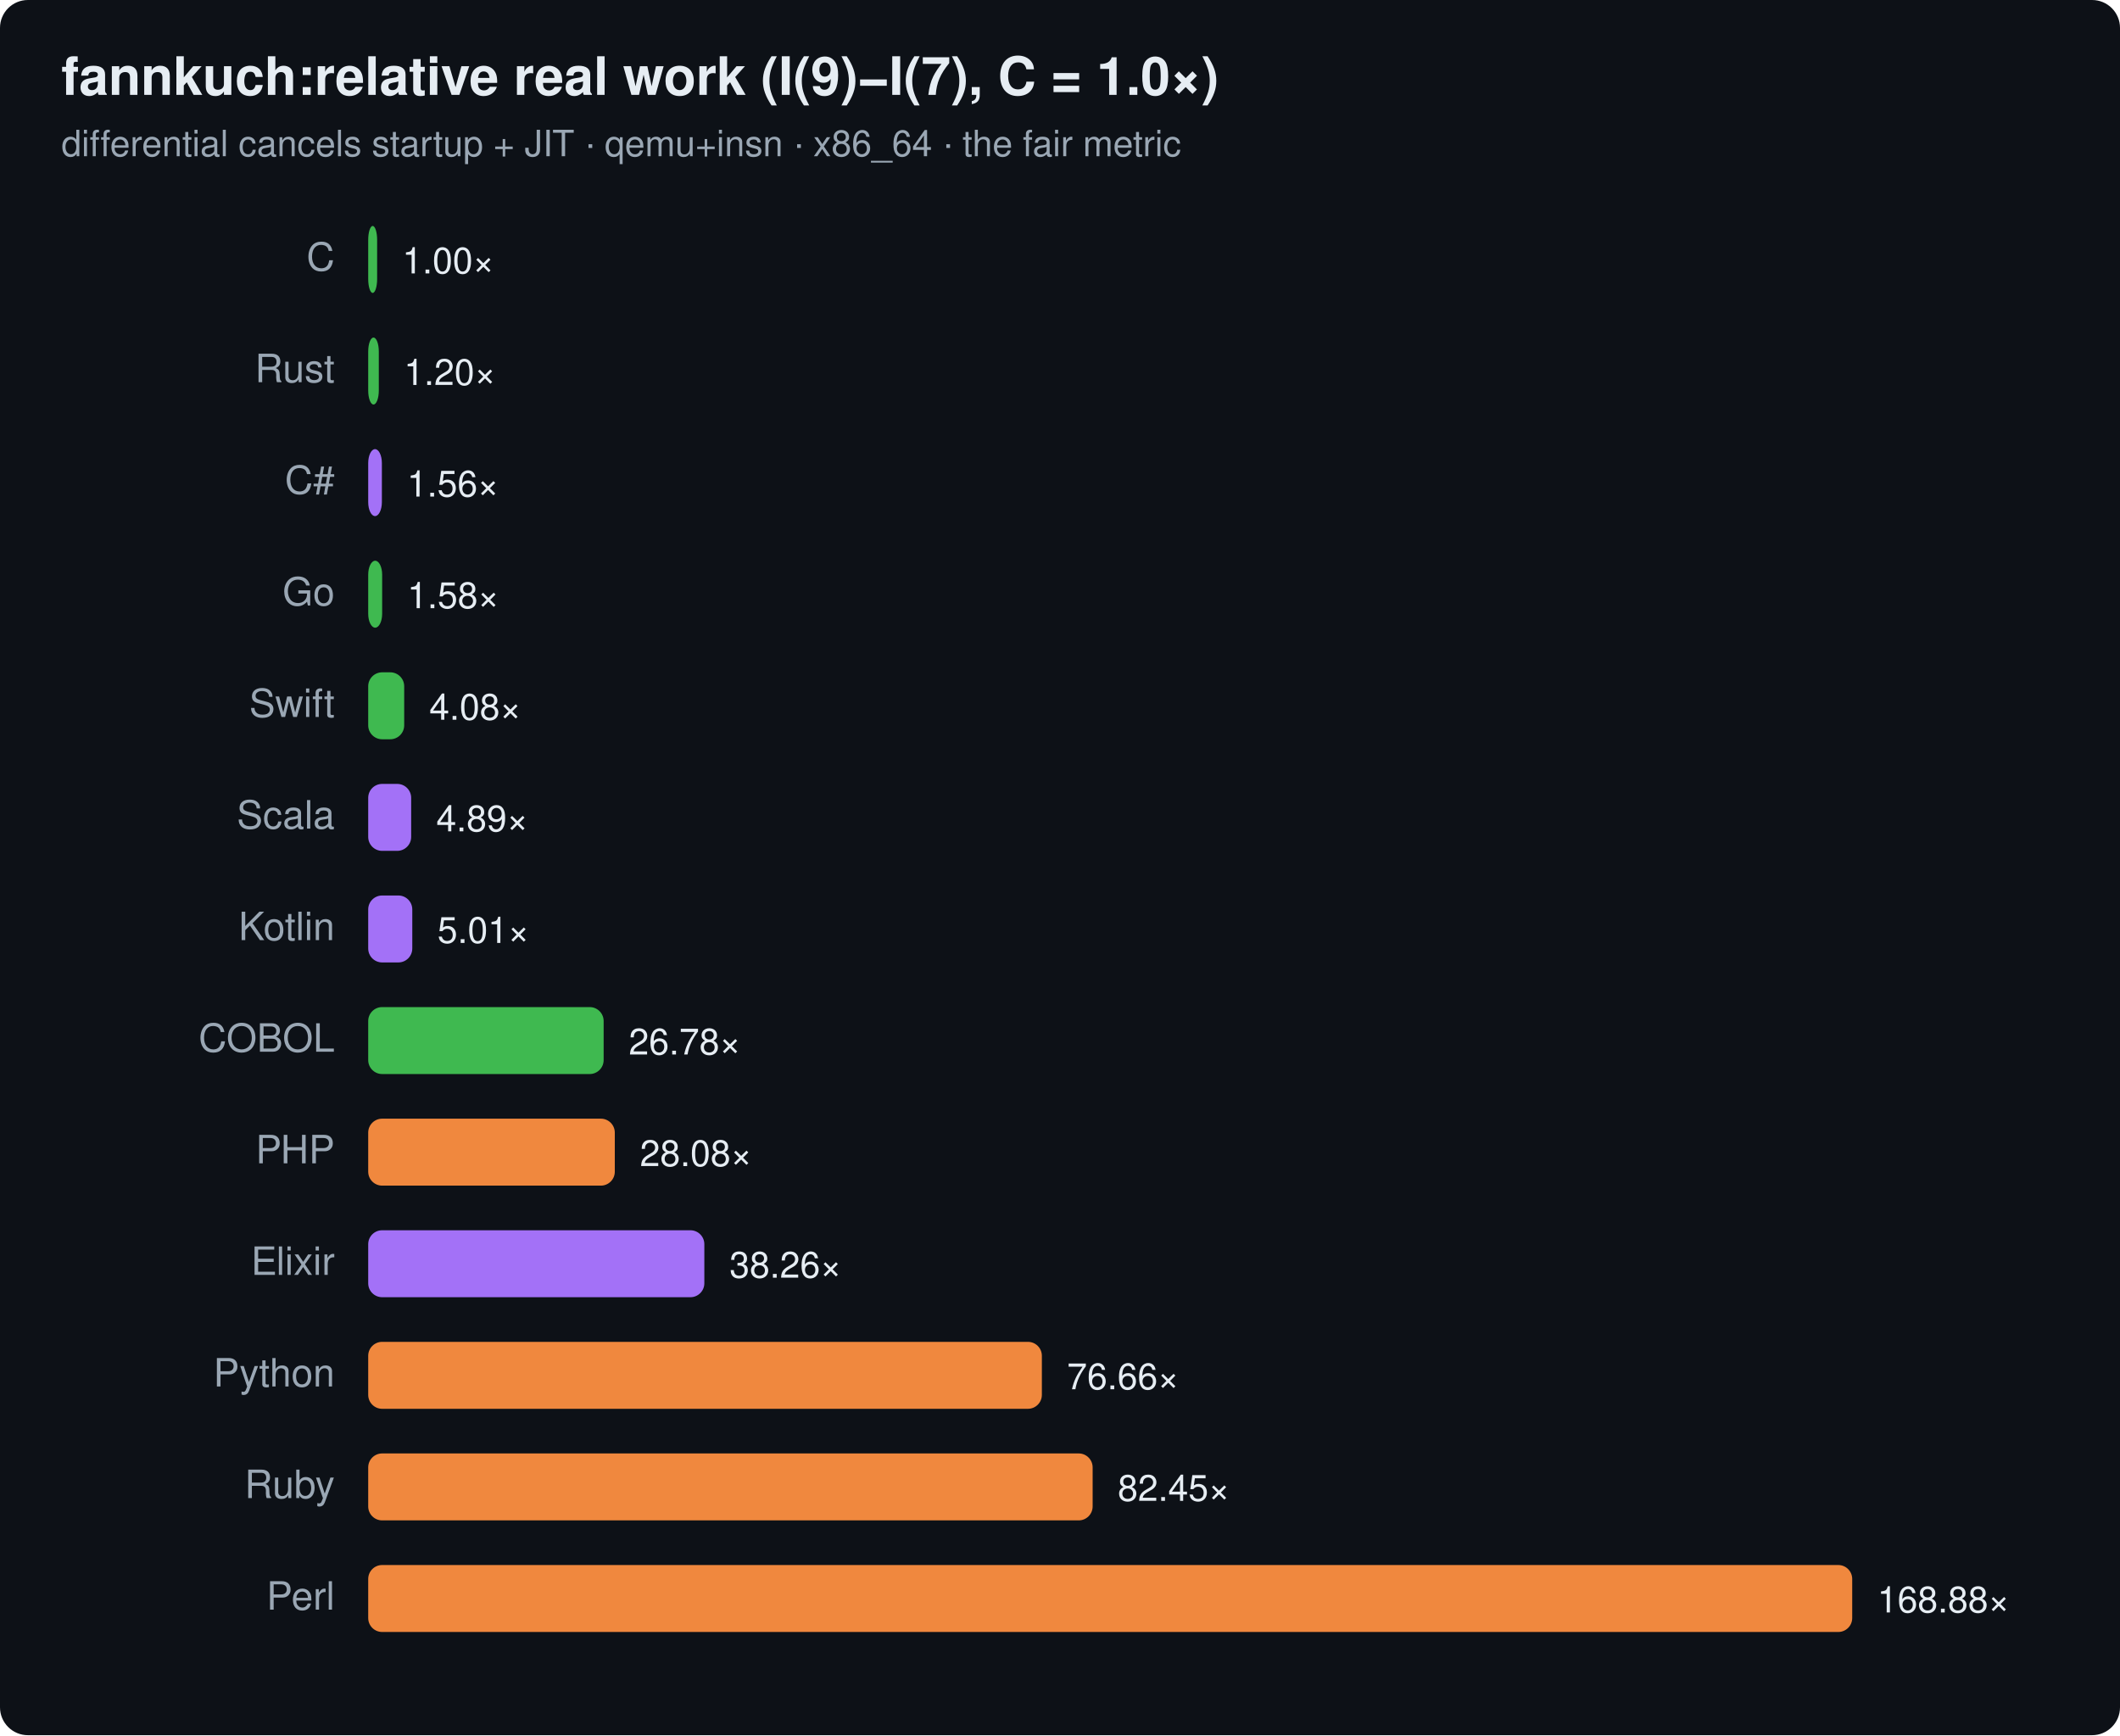
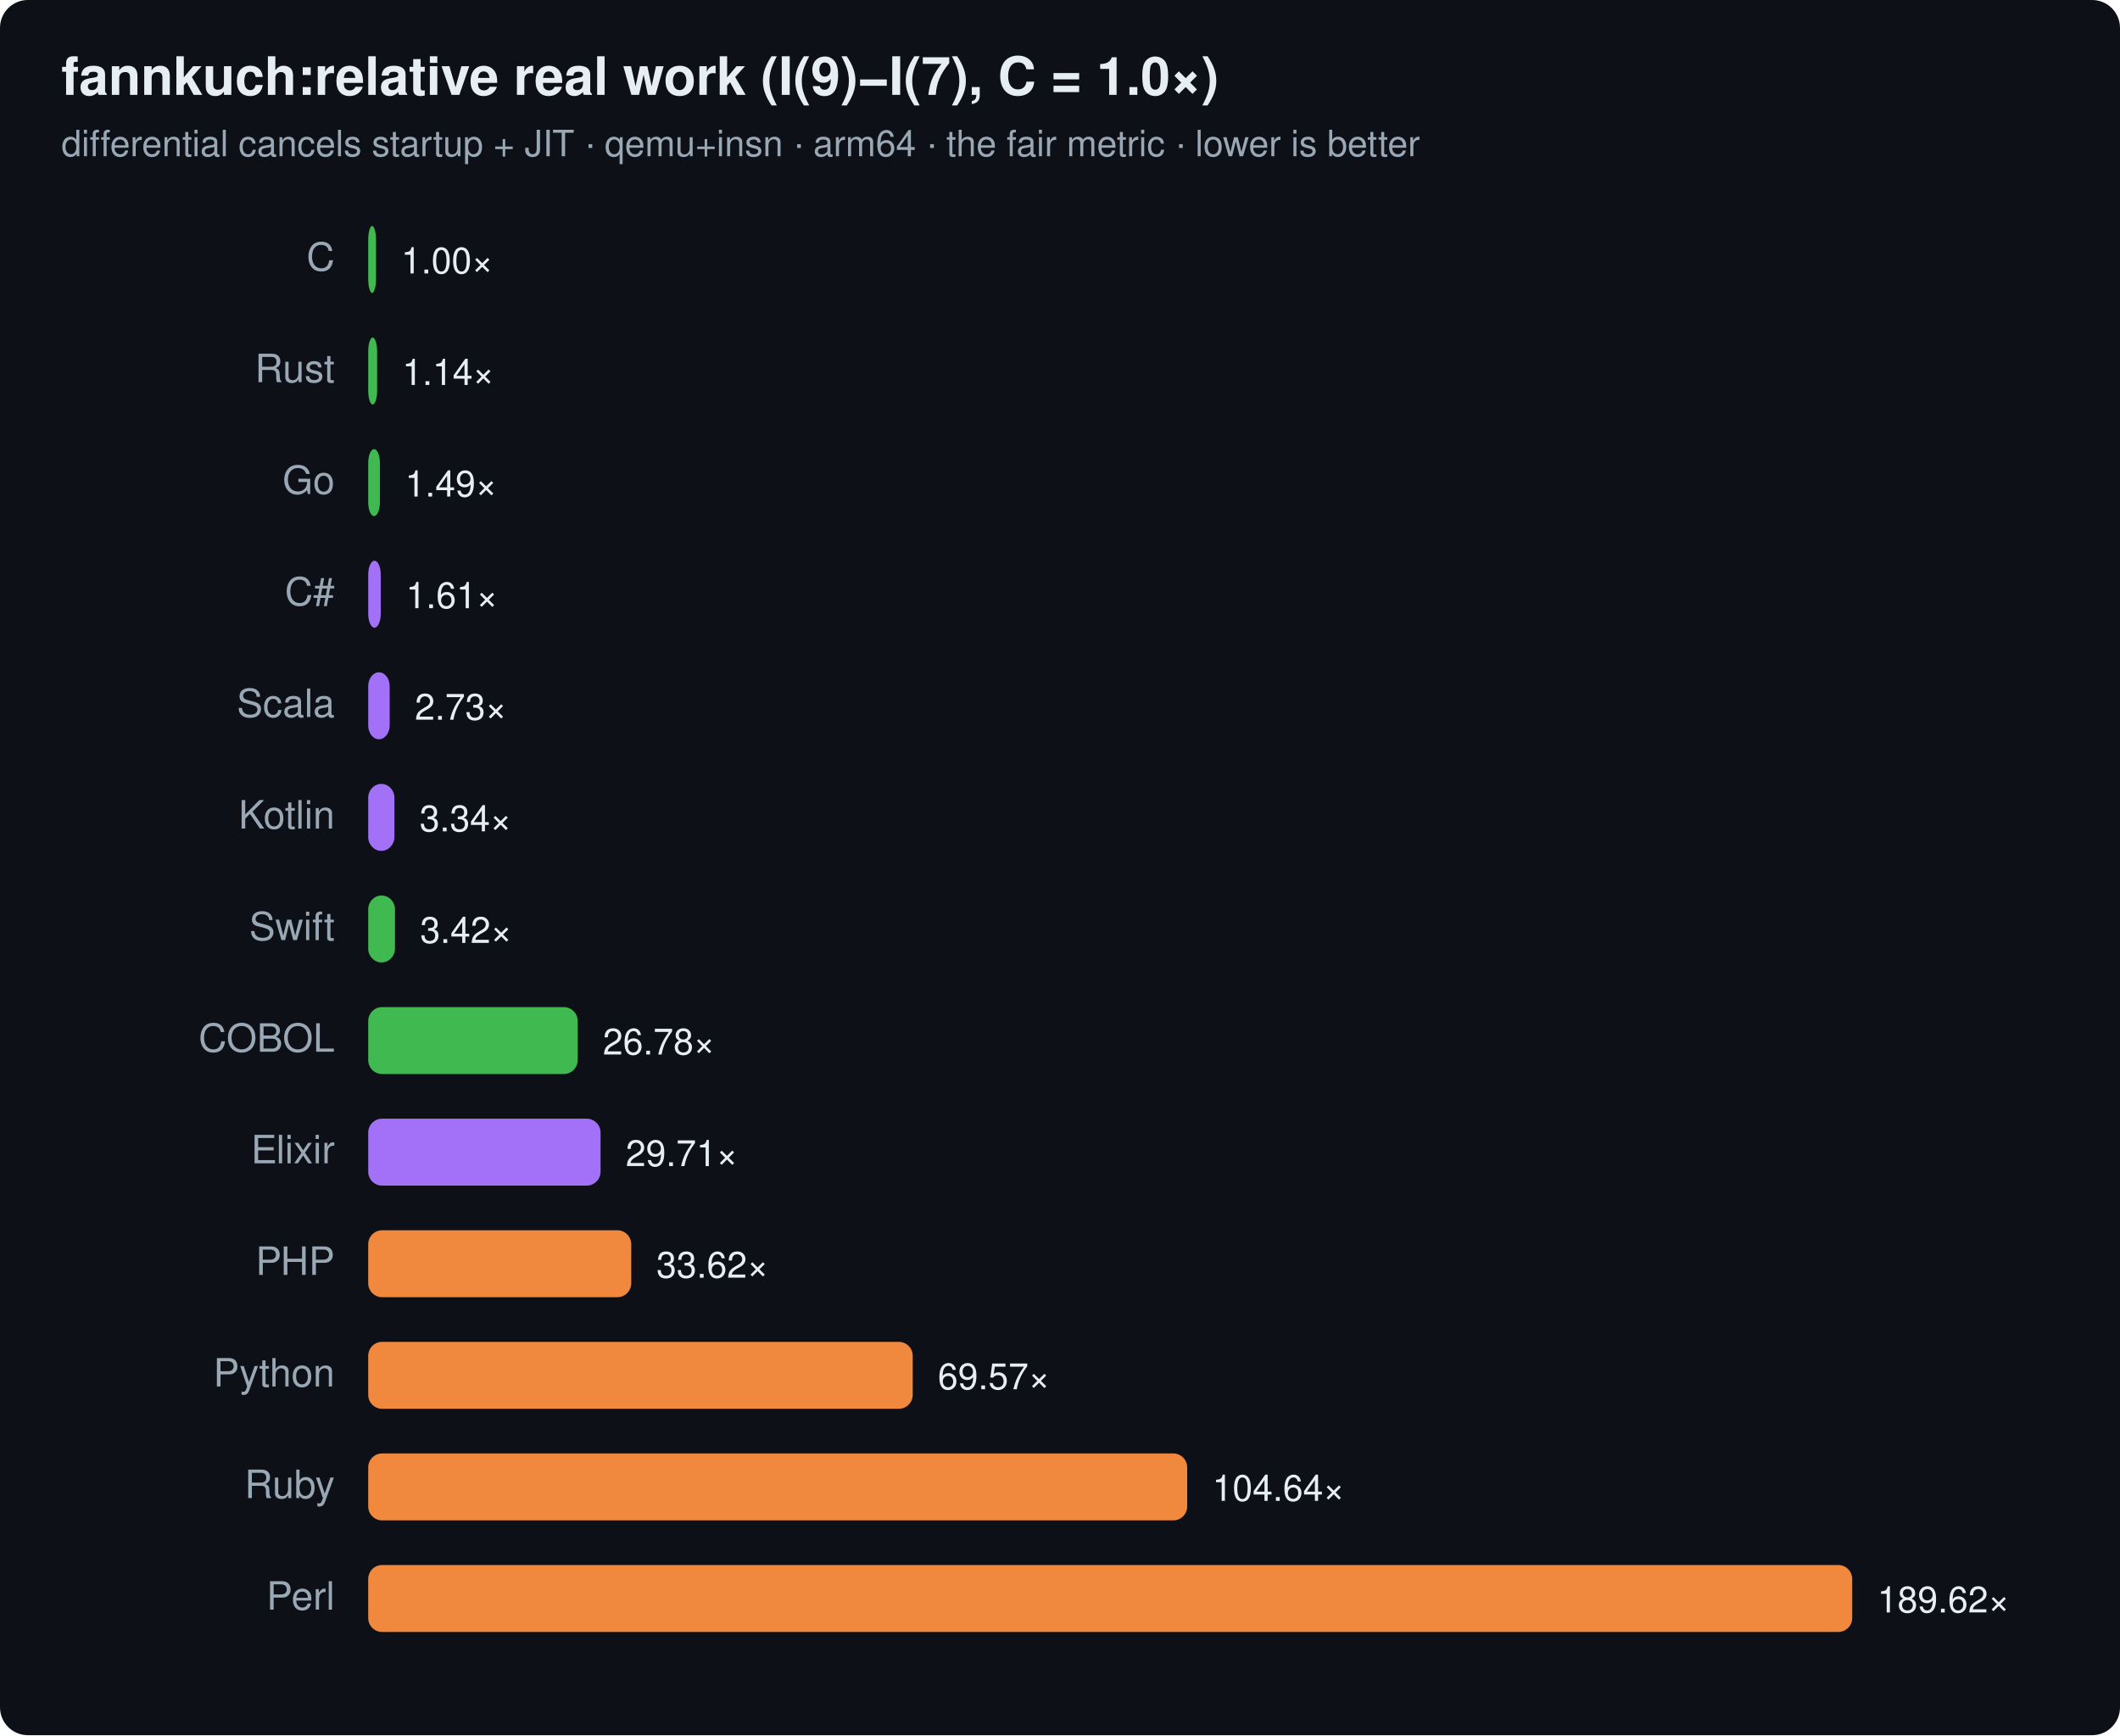
<svg xmlns="http://www.w3.org/2000/svg" width="760" height="622" viewBox="0 0 760 622" font-family="ui-sans-serif,system-ui,Segoe UI,Helvetica,Arial">
  <rect width="760" height="622" rx="10" fill="#0d1117" />
  <text x="22" y="34" font-size="19" font-weight="700" fill="#e6edf3">fannkuch:relative real work (I(9)−I(7), C = 1.0×)</text>
-   <text x="22" y="56" font-size="13" fill="#9aa7b4">differential cancels startup + JIT · qemu+insn · x86_64 · the fair metric</text>
+   <text x="22" y="56" font-size="13" fill="#9aa7b4">differential cancels startup + JIT · qemu+insn · arm64 · the fair metric · lower is better</text>
  <text x="120" y="97" text-anchor="end" font-size="14" fill="#9aa7b4">C</text>
-   <rect x="132" y="81" width="3.2" height="24" rx="5" fill="#3fb950" />
-   <text x="144.2" y="98" font-size="13" fill="#e6edf3">1.00×</text>
+   <rect x="132" y="81" width="2.8" height="24" rx="5" fill="#3fb950" />
+   <text x="143.8" y="98" font-size="13" fill="#e6edf3">1.00×</text>
  <text x="120" y="137" text-anchor="end" font-size="14" fill="#9aa7b4">Rust</text>
-   <rect x="132" y="121" width="3.8" height="24" rx="5" fill="#3fb950" />
-   <text x="144.8" y="138" font-size="13" fill="#e6edf3">1.20×</text>
-   <text x="120" y="177" text-anchor="end" font-size="14" fill="#9aa7b4">C#</text>
-   <rect x="132" y="161" width="4.9" height="24" rx="5" fill="#a371f7" />
-   <text x="145.9" y="178" font-size="13" fill="#e6edf3">1.56×</text>
-   <text x="120" y="217" text-anchor="end" font-size="14" fill="#9aa7b4">Go</text>
-   <rect x="132" y="201" width="5.0" height="24" rx="5" fill="#3fb950" />
-   <text x="146.0" y="218" font-size="13" fill="#e6edf3">1.58×</text>
-   <text x="120" y="257" text-anchor="end" font-size="14" fill="#9aa7b4">Swift</text>
-   <rect x="132" y="241" width="12.9" height="24" rx="5" fill="#3fb950" />
-   <text x="153.9" y="258" font-size="13" fill="#e6edf3">4.08×</text>
-   <text x="120" y="297" text-anchor="end" font-size="14" fill="#9aa7b4">Scala</text>
-   <rect x="132" y="281" width="15.4" height="24" rx="5" fill="#a371f7" />
-   <text x="156.4" y="298" font-size="13" fill="#e6edf3">4.89×</text>
-   <text x="120" y="337" text-anchor="end" font-size="14" fill="#9aa7b4">Kotlin</text>
-   <rect x="132" y="321" width="15.8" height="24" rx="5" fill="#a371f7" />
-   <text x="156.8" y="338" font-size="13" fill="#e6edf3">5.01×</text>
+   <rect x="132" y="121" width="3.2" height="24" rx="5" fill="#3fb950" />
+   <text x="144.2" y="138" font-size="13" fill="#e6edf3">1.14×</text>
+   <text x="120" y="177" text-anchor="end" font-size="14" fill="#9aa7b4">Go</text>
+   <rect x="132" y="161" width="4.2" height="24" rx="5" fill="#3fb950" />
+   <text x="145.2" y="178" font-size="13" fill="#e6edf3">1.49×</text>
+   <text x="120" y="217" text-anchor="end" font-size="14" fill="#9aa7b4">C#</text>
+   <rect x="132" y="201" width="4.5" height="24" rx="5" fill="#a371f7" />
+   <text x="145.5" y="218" font-size="13" fill="#e6edf3">1.61×</text>
+   <text x="120" y="257" text-anchor="end" font-size="14" fill="#9aa7b4">Scala</text>
+   <rect x="132" y="241" width="7.7" height="24" rx="5" fill="#a371f7" />
+   <text x="148.7" y="258" font-size="13" fill="#e6edf3">2.73×</text>
+   <text x="120" y="297" text-anchor="end" font-size="14" fill="#9aa7b4">Kotlin</text>
+   <rect x="132" y="281" width="9.4" height="24" rx="5" fill="#a371f7" />
+   <text x="150.4" y="298" font-size="13" fill="#e6edf3">3.34×</text>
+   <text x="120" y="337" text-anchor="end" font-size="14" fill="#9aa7b4">Swift</text>
+   <rect x="132" y="321" width="9.6" height="24" rx="5" fill="#3fb950" />
+   <text x="150.6" y="338" font-size="13" fill="#e6edf3">3.42×</text>
  <text x="120" y="377" text-anchor="end" font-size="14" fill="#9aa7b4">COBOL</text>
-   <rect x="132" y="361" width="84.4" height="24" rx="5" fill="#3fb950" />
-   <text x="225.4" y="378" font-size="13" fill="#e6edf3">26.78×</text>
-   <text x="120" y="417" text-anchor="end" font-size="14" fill="#9aa7b4">PHP</text>
-   <rect x="132" y="401" width="88.4" height="24" rx="5" fill="#f0883e" />
-   <text x="229.4" y="418" font-size="13" fill="#e6edf3">28.08×</text>
-   <text x="120" y="457" text-anchor="end" font-size="14" fill="#9aa7b4">Elixir</text>
-   <rect x="132" y="441" width="120.5" height="24" rx="5" fill="#a371f7" />
-   <text x="261.5" y="458" font-size="13" fill="#e6edf3">38.26×</text>
+   <rect x="132" y="361" width="75.1" height="24" rx="5" fill="#3fb950" />
+   <text x="216.1" y="378" font-size="13" fill="#e6edf3">26.78×</text>
+   <text x="120" y="417" text-anchor="end" font-size="14" fill="#9aa7b4">Elixir</text>
+   <rect x="132" y="401" width="83.3" height="24" rx="5" fill="#a371f7" />
+   <text x="224.3" y="418" font-size="13" fill="#e6edf3">29.71×</text>
+   <text x="120" y="457" text-anchor="end" font-size="14" fill="#9aa7b4">PHP</text>
+   <rect x="132" y="441" width="94.3" height="24" rx="5" fill="#f0883e" />
+   <text x="235.3" y="458" font-size="13" fill="#e6edf3">33.62×</text>
  <text x="120" y="497" text-anchor="end" font-size="14" fill="#9aa7b4">Python</text>
-   <rect x="132" y="481" width="241.5" height="24" rx="5" fill="#f0883e" />
-   <text x="382.5" y="498" font-size="13" fill="#e6edf3">76.66×</text>
+   <rect x="132" y="481" width="195.2" height="24" rx="5" fill="#f0883e" />
+   <text x="336.2" y="498" font-size="13" fill="#e6edf3">69.57×</text>
  <text x="120" y="537" text-anchor="end" font-size="14" fill="#9aa7b4">Ruby</text>
-   <rect x="132" y="521" width="259.7" height="24" rx="5" fill="#f0883e" />
-   <text x="400.7" y="538" font-size="13" fill="#e6edf3">82.45×</text>
+   <rect x="132" y="521" width="293.6" height="24" rx="5" fill="#f0883e" />
+   <text x="434.6" y="538" font-size="13" fill="#e6edf3">104.64×</text>
  <text x="120" y="577" text-anchor="end" font-size="14" fill="#9aa7b4">Perl</text>
  <rect x="132" y="561" width="532.0" height="24" rx="5" fill="#f0883e" />
-   <text x="673.0" y="578" font-size="13" fill="#e6edf3">168.88×</text>
+   <text x="673.0" y="578" font-size="13" fill="#e6edf3">189.62×</text>
</svg>
